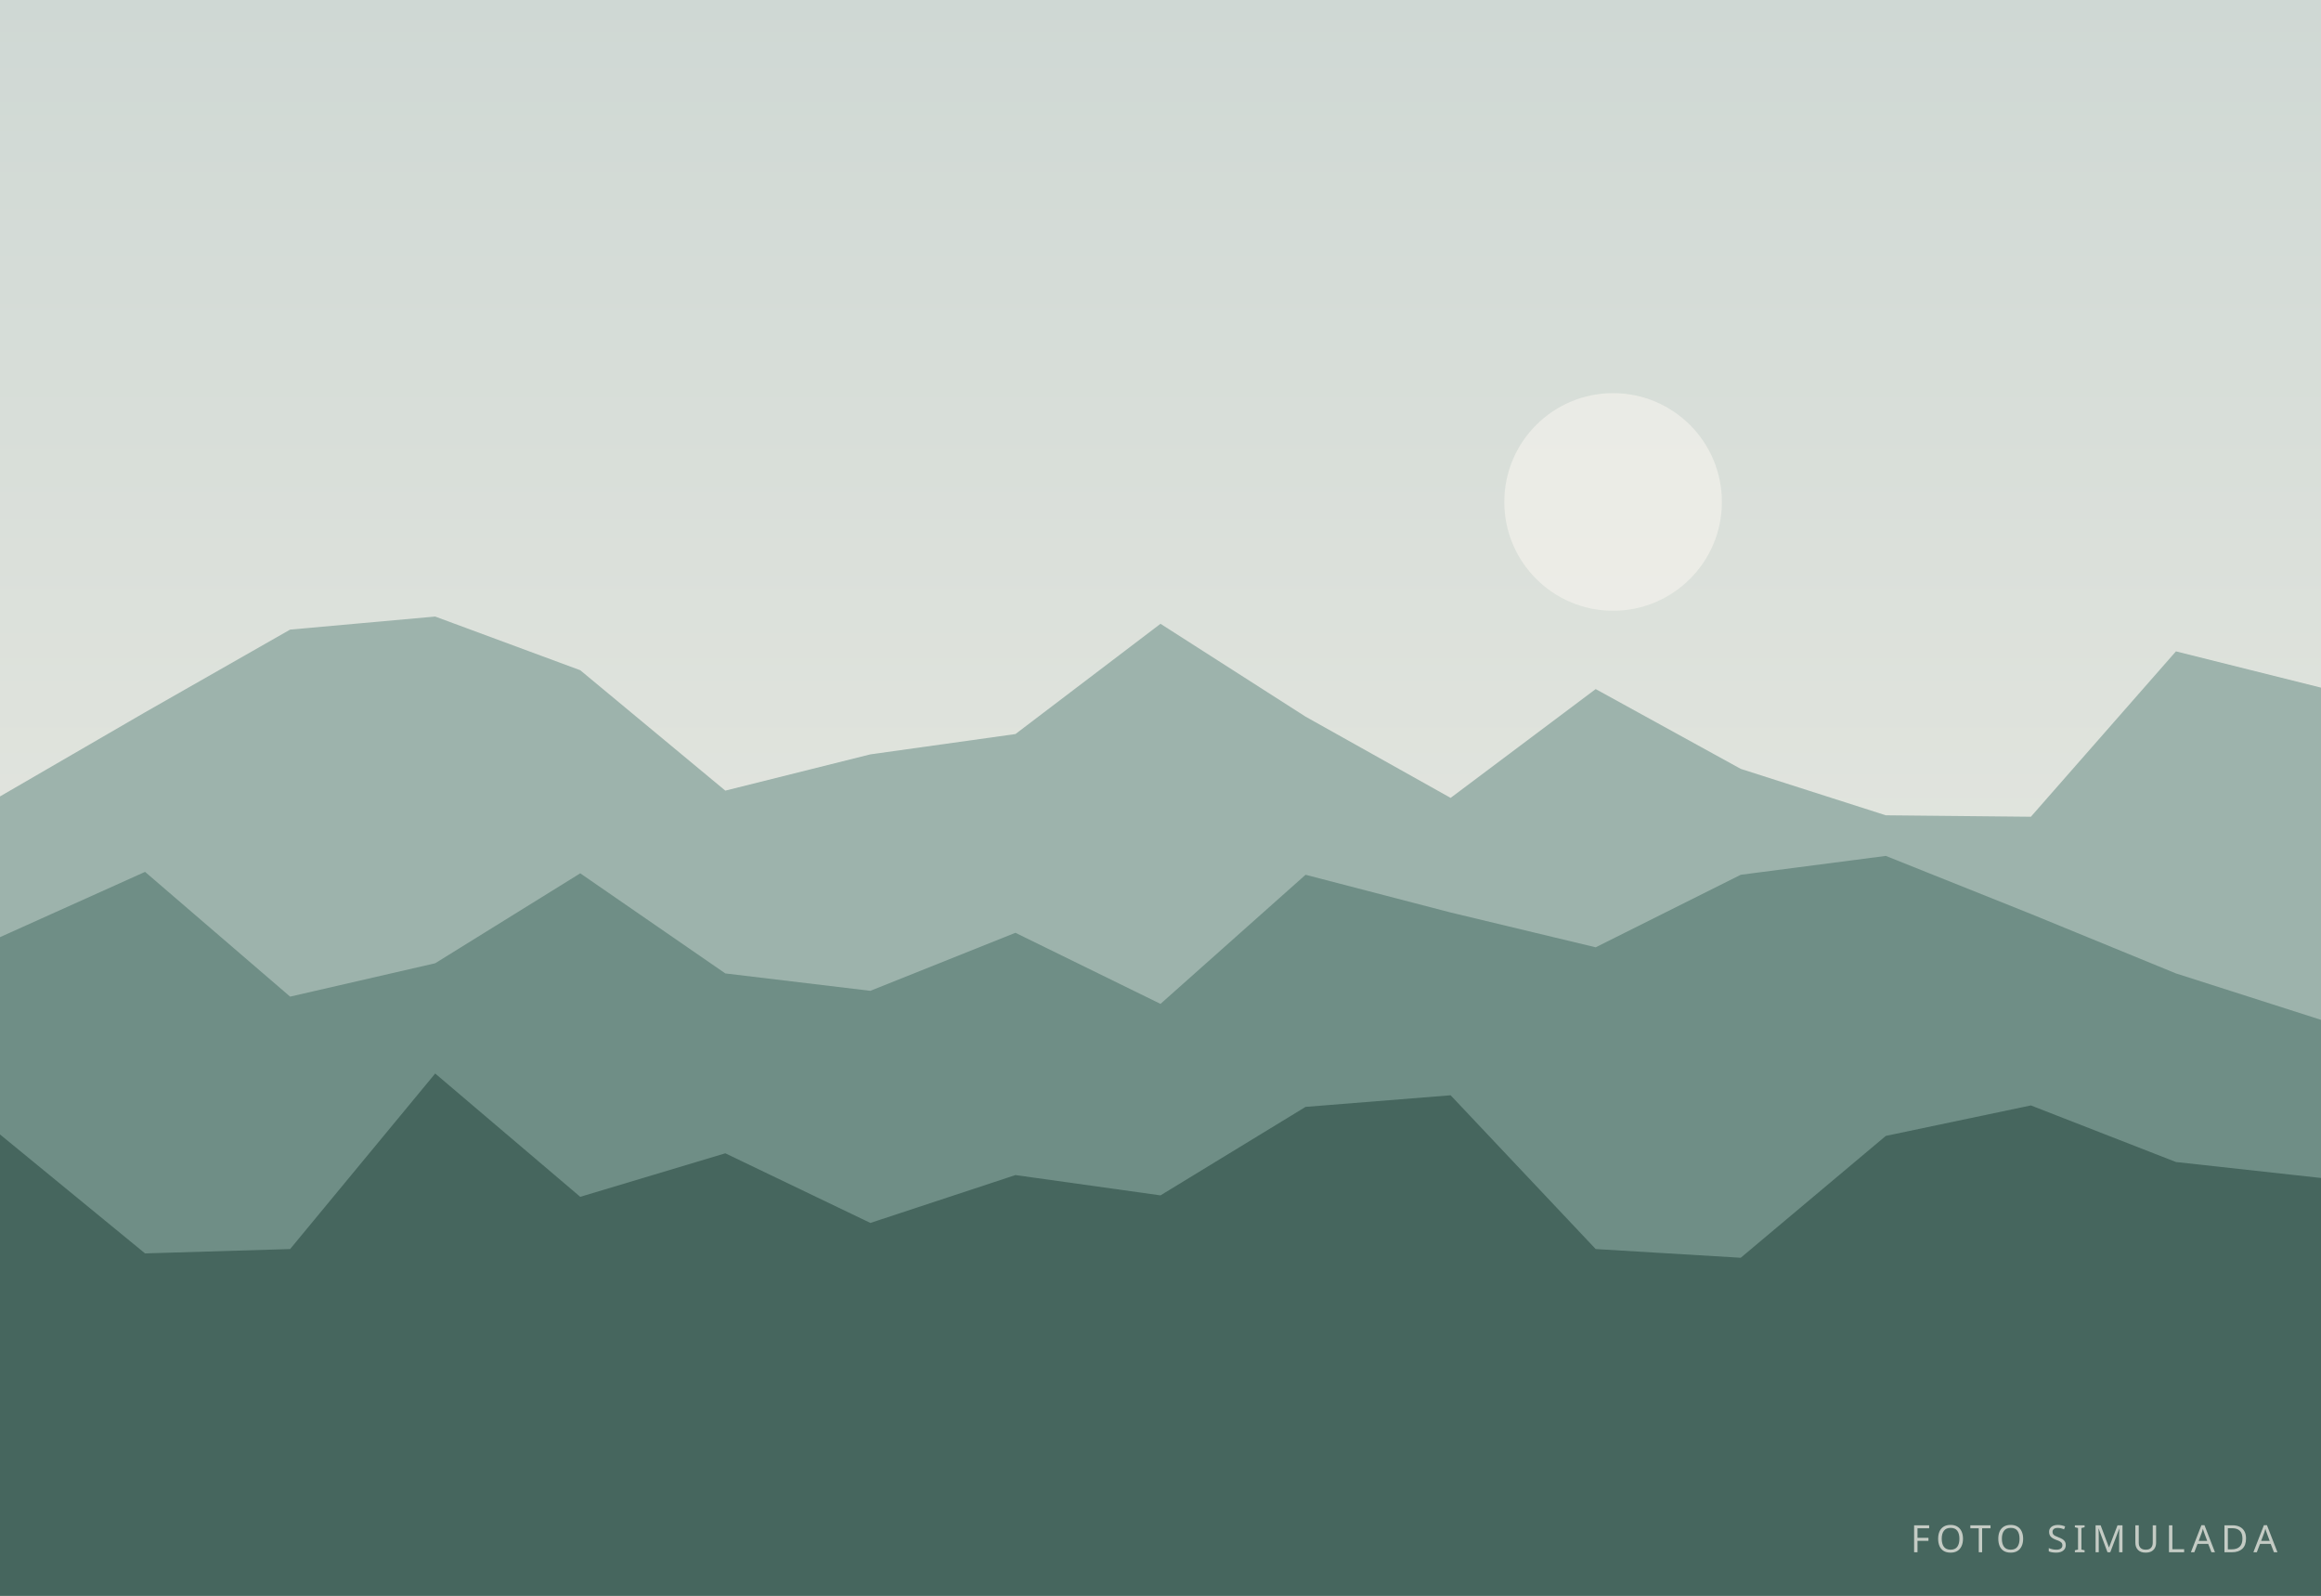
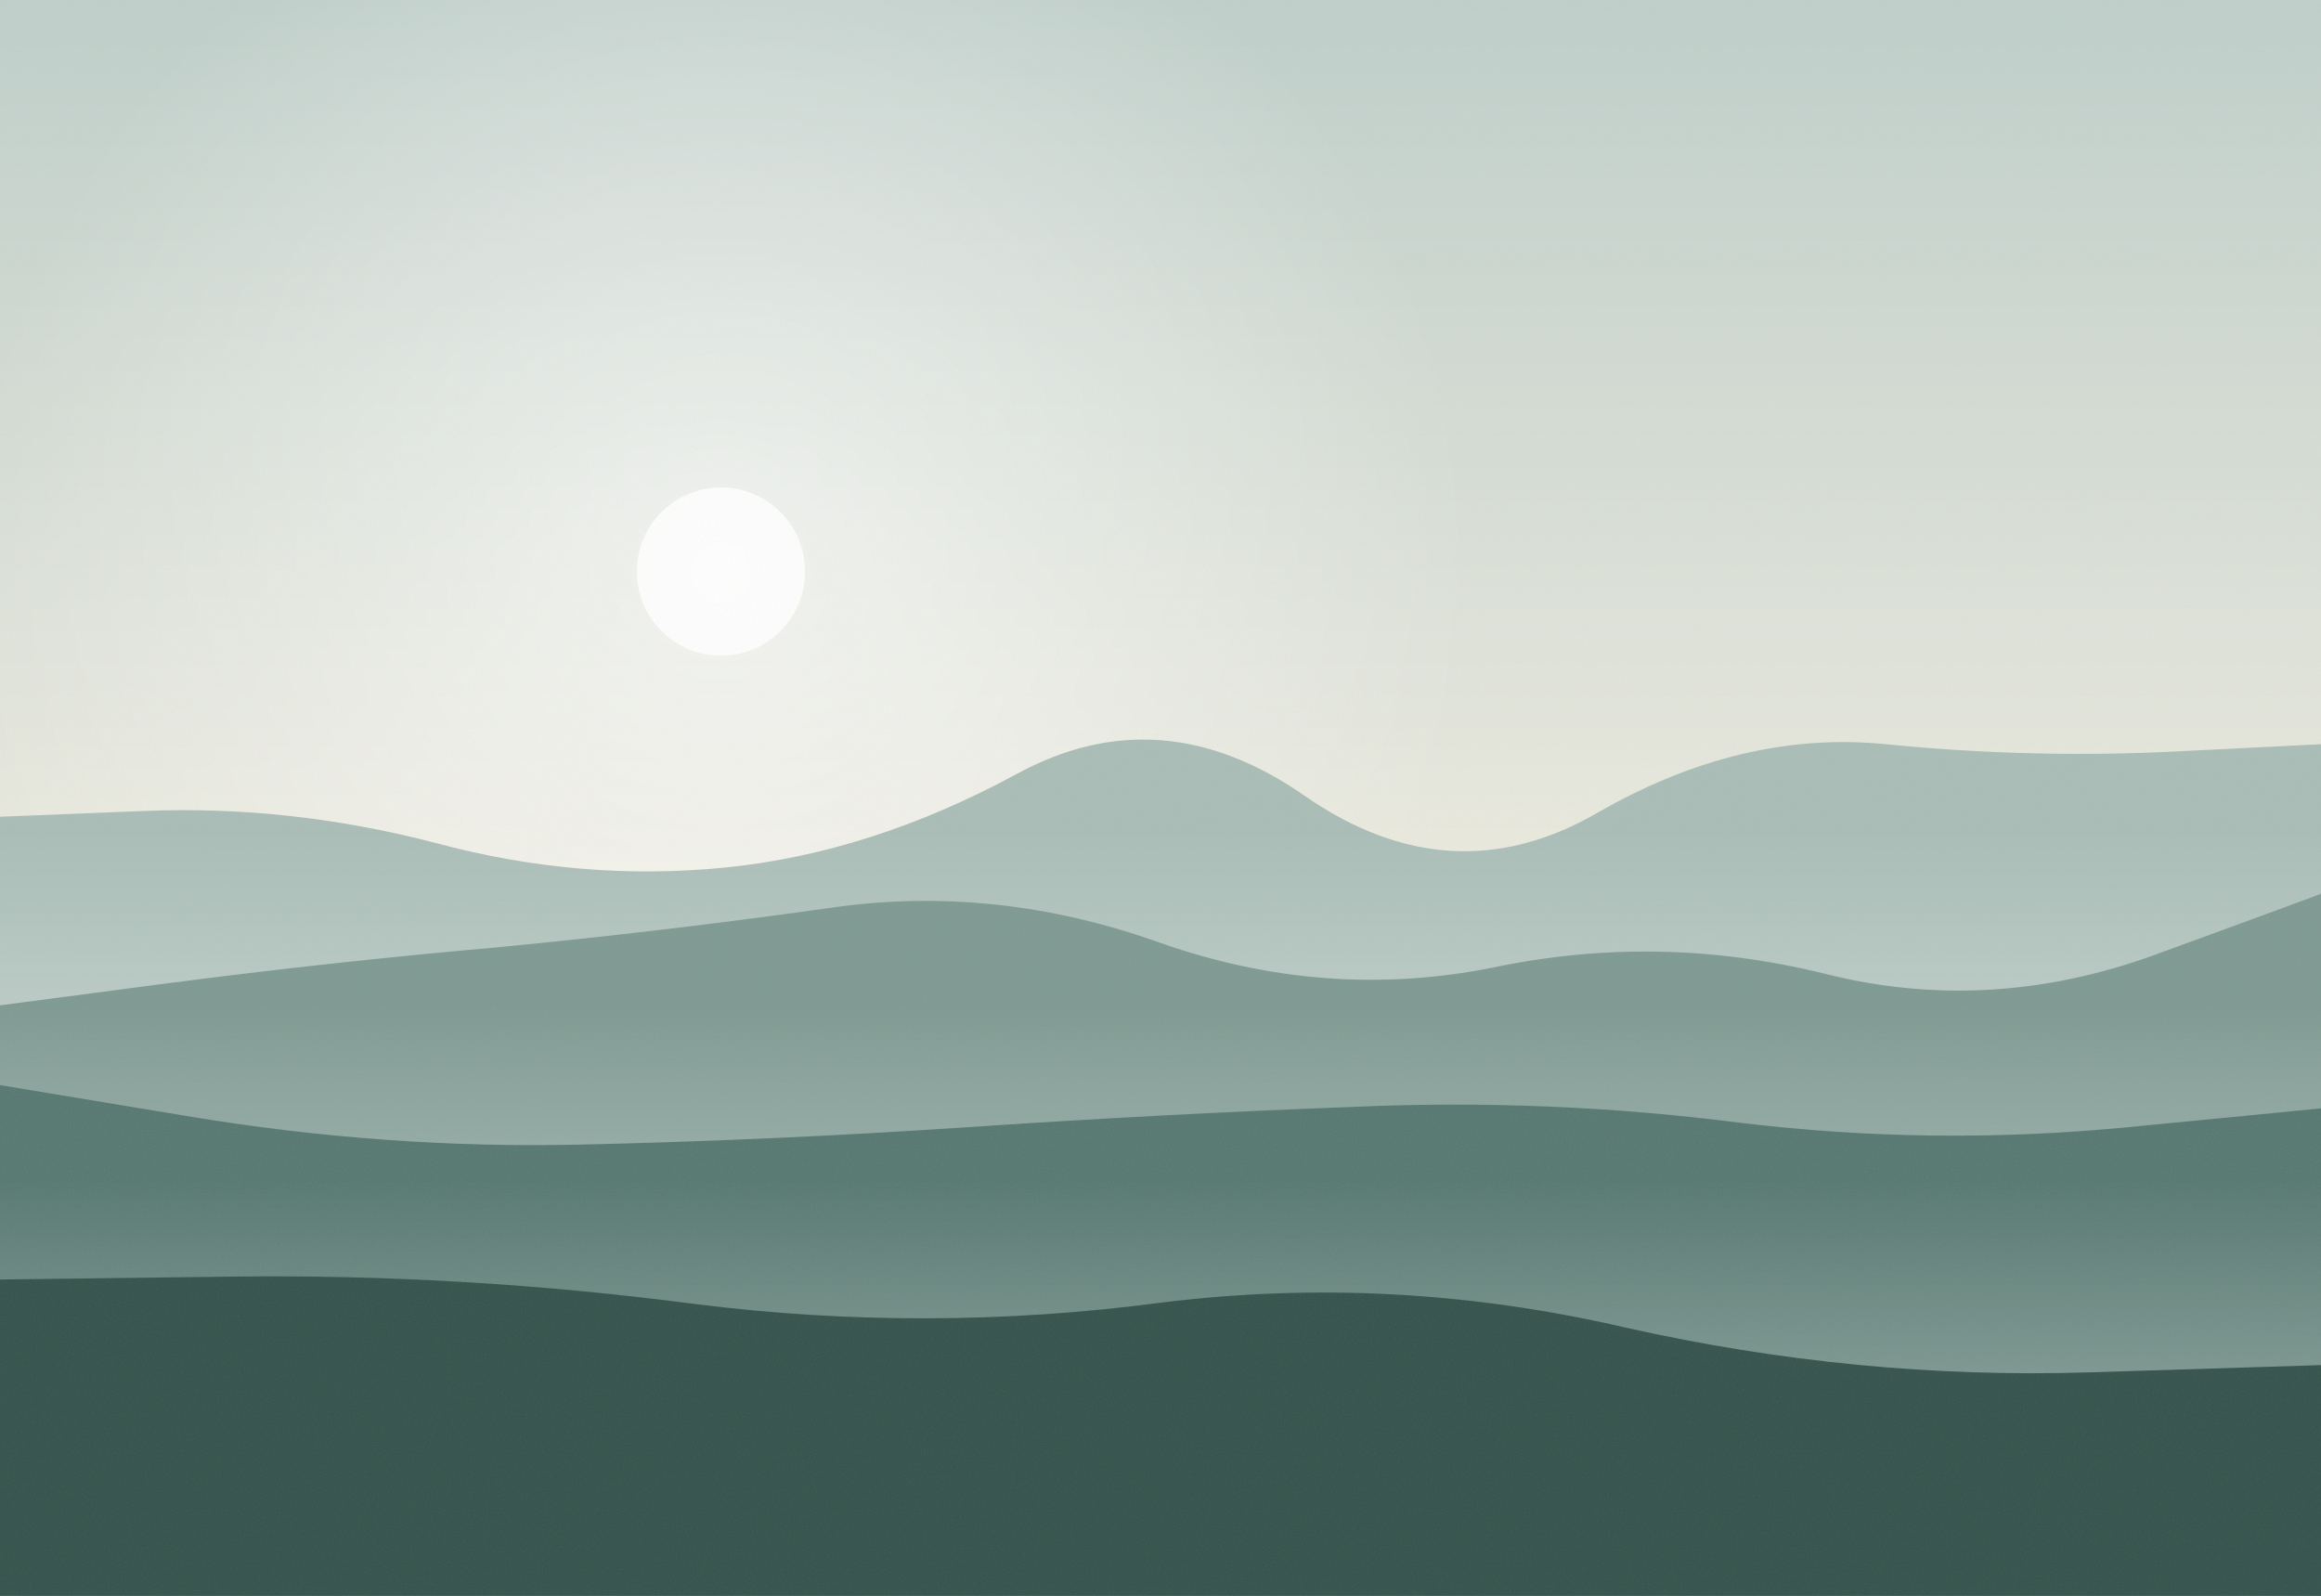
<svg xmlns="http://www.w3.org/2000/svg" viewBox="0 0 1600 1100" preserveAspectRatio="xMidYMid slice">
  <defs>
-     <linearGradient id="g" x1="0" y1="0" x2="0" y2="1">
-       <stop offset="0" stop-color="#cfd8d4" />
-       <stop offset="1" stop-color="#f1efe6" />
+     <linearGradient id="sky" x1="0" y1="0" x2="0" y2="1">
+       <stop offset="0" stop-color="#bfcfca" />
+       <stop offset=".65" stop-color="#f3efe2" />
+       <stop offset="1" stop-color="#f3efe2" />
    </linearGradient>
+     <radialGradient id="sun" cx="497" cy="394" r="520" gradientUnits="userSpaceOnUse">
+       <stop offset="0" stop-color="#ffffff" stop-opacity=".95" />
+       <stop offset=".12" stop-color="#ffffff" stop-opacity=".55" />
+       <stop offset="1" stop-color="#ffffff" stop-opacity="0" />
+     </radialGradient>
+     <linearGradient id="mist" x1="0" y1="0" x2="0" y2="1">
+       <stop offset="0" stop-color="#fff" stop-opacity="0" />
+       <stop offset="1" stop-color="#fff" stop-opacity=".38" />
+     </linearGradient>
+     <filter id="n" x="0" y="0" width="100%" height="100%">
+       <feTurbulence type="fractalNoise" baseFrequency=".9" numOctaves="2" seed="4" />
+       <feColorMatrix values="0 0 0 0 .5  0 0 0 0 .5  0 0 0 0 .5  0 0 0 .55 0" />
+     </filter>
  </defs>
-   <rect width="1600" height="1100" fill="url(#g)" />
-   <circle cx="1112" cy="346" r="75" fill="#F9F6F0" opacity=".55" />
-   <polygon points="0,1100 0,549 100,491 200,434 300,425 400,462 500,545 600,520 700,506 800,430 900,494 1000,550 1100,475 1200,530 1300,562 1400,563 1500,449 1600,474 1600,1100" fill="#9db3ac" />
-   <polygon points="0,1100 0,646 100,601 200,687 300,664 400,602 500,671 600,683 700,643 800,692 900,603 1000,629 1100,653 1200,603 1300,590 1400,630 1500,671 1600,703 1600,1100" fill="#6f8e86" />
-   <polygon points="0,1100 0,782 100,864 200,861 300,740 400,825 500,795 600,843 700,810 800,824 900,763 1000,755 1100,861 1200,867 1300,783 1400,762 1500,801 1600,812 1600,1100" fill="#46665e" />
-   <text x="1570" y="1070" text-anchor="end" font-family="sans-serif" font-size="26" letter-spacing="4" fill="#F9F6F0" opacity=".7">FOTO SIMULADA</text>
+   <rect width="1600" height="1100" fill="url(#sky)" />
+   <rect width="1600" height="1100" fill="url(#sun)" />
+   <circle cx="497" cy="394" r="58" fill="#ffffff" opacity=".9" />
+   <path d="M0,1100 L0,563 Q0,563 100,559 Q200,555 300,581 Q400,608 500,598 Q600,588 700,534 Q800,479 900,549 Q1000,618 1100,561 Q1200,503 1300,513 Q1400,523 1500,518 T1600,513 L1600,1100 Z" fill="#a9bdb6" />
+   <rect y="572" width="1600" height="220" fill="url(#mist)" />
+   <path d="M0,1100 L0,693 Q0,693 114,678 Q229,663 343,653 Q457,642 571,626 Q686,609 800,650 Q914,690 1029,667 Q1143,643 1257,671 Q1371,700 1486,658 T1600,616 L1600,1100 Z" fill="#7e9a92" />
+   <rect y="693" width="1600" height="220" fill="url(#mist)" />
+   <path d="M0,1100 L0,748 Q0,748 133,770 Q267,792 400,789 Q533,786 667,777 Q800,768 933,763 Q1067,757 1200,774 Q1333,790 1467,777 T1600,764 L1600,1100 Z" fill="#567870" />
+   <rect y="814" width="1600" height="220" fill="url(#mist)" />
+   <path d="M0,1100 L0,882 Q0,882 160,880 Q320,878 480,899 Q640,919 800,898 Q960,878 1120,915 Q1280,951 1440,946 T1600,941 L1600,1100 Z" fill="#34524b" />
+   <rect width="1600" height="1100" filter="url(#n)" opacity=".16" />
</svg>
